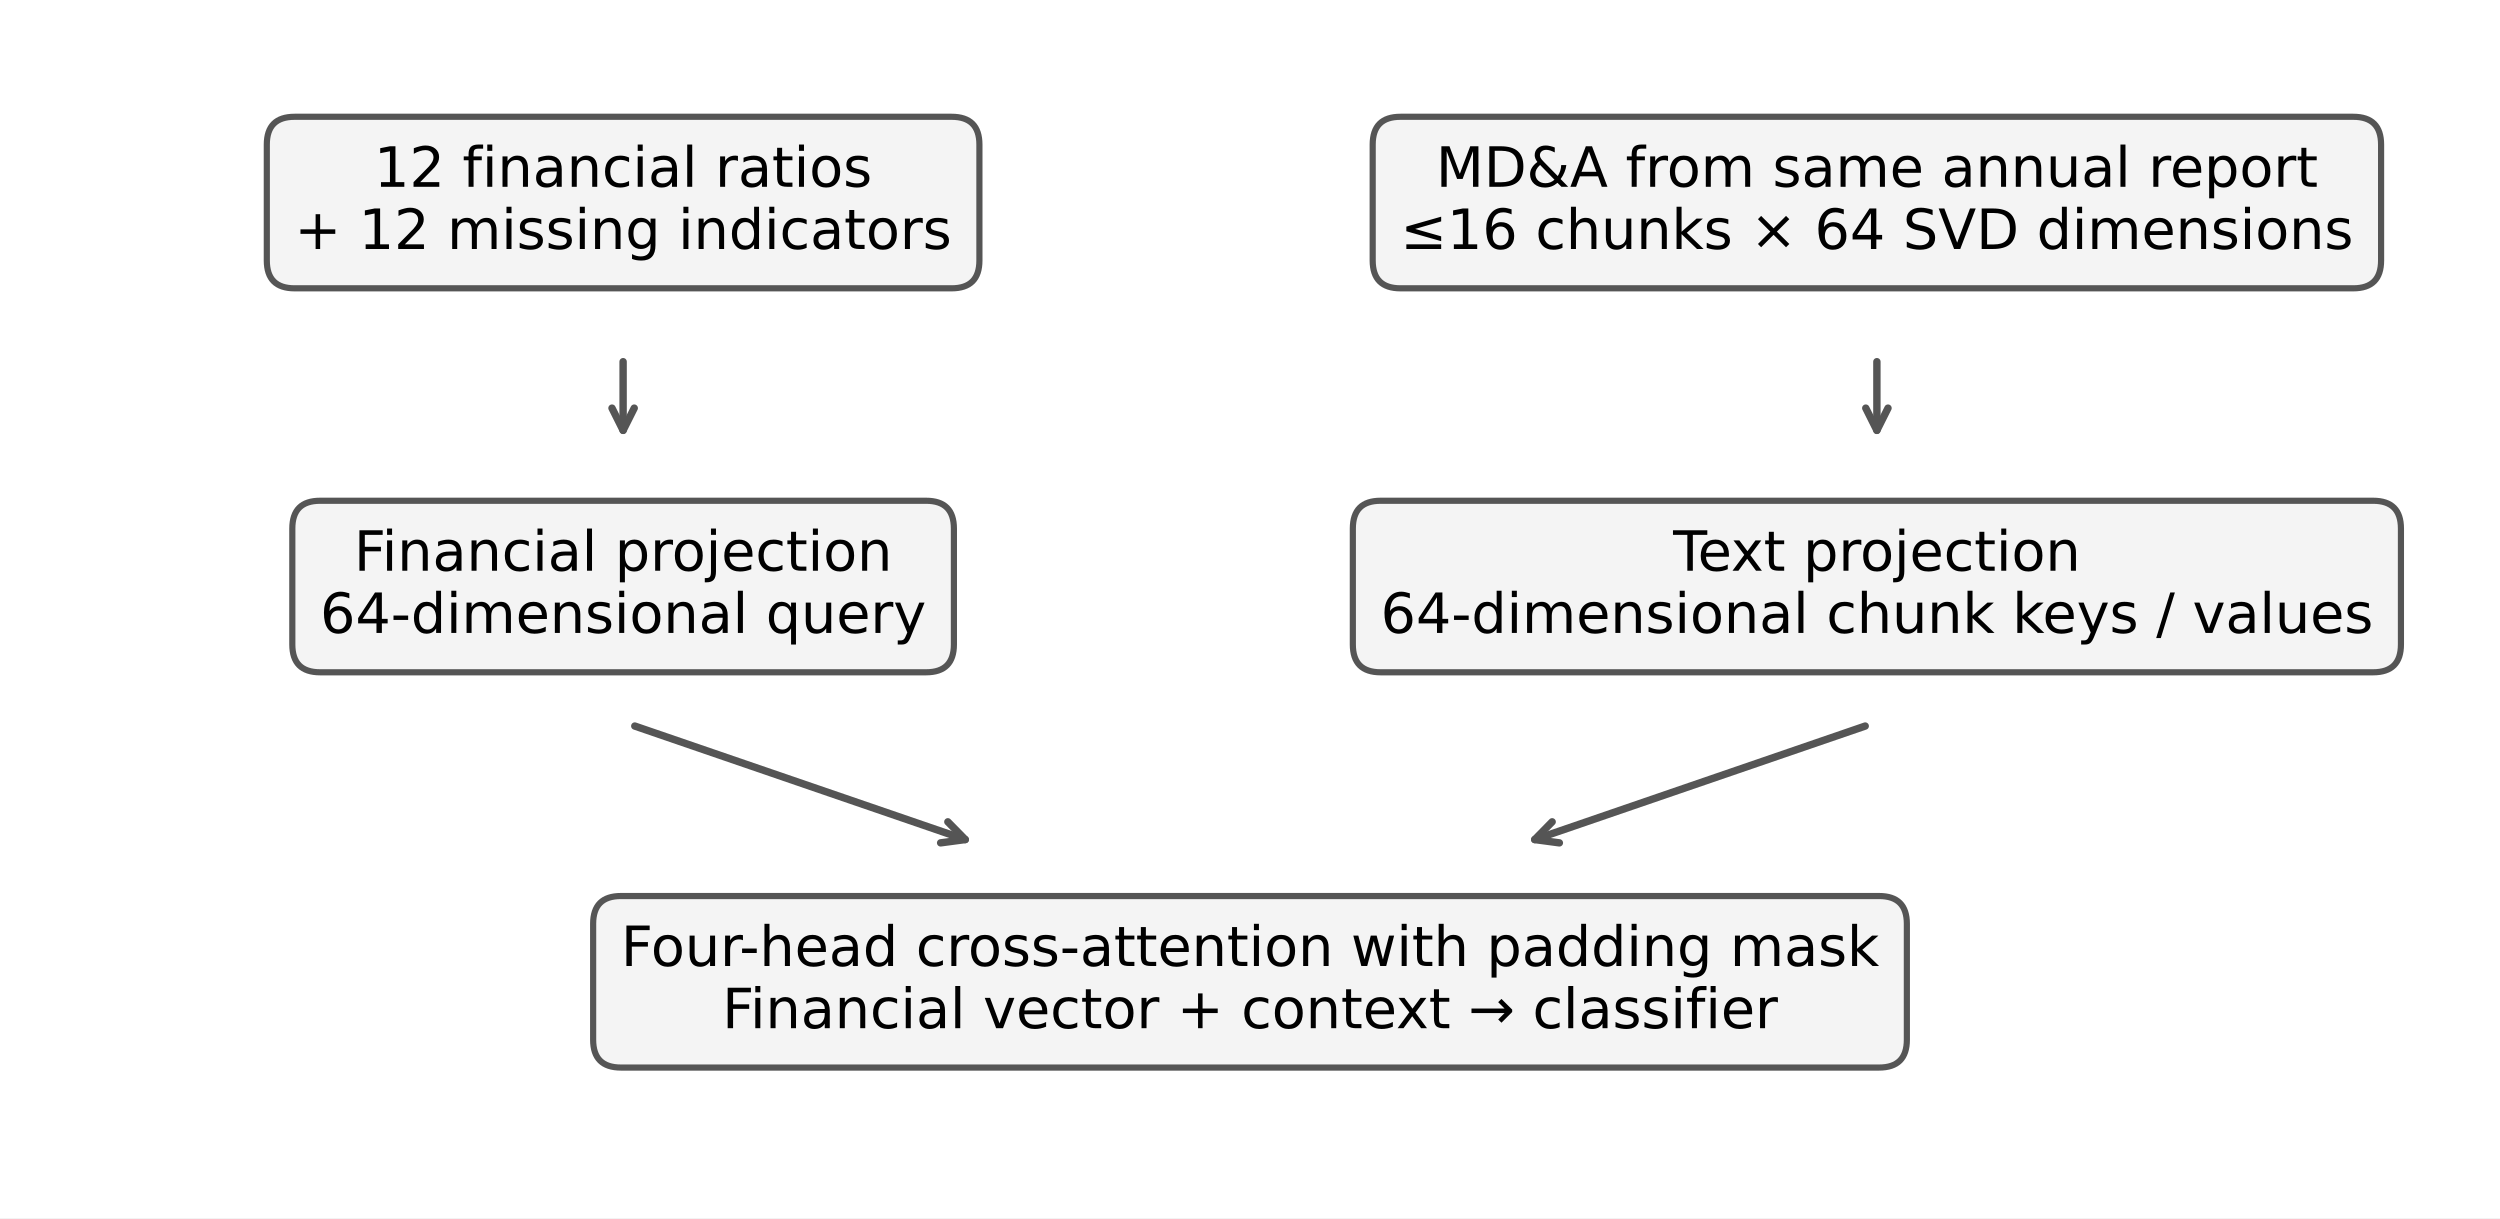
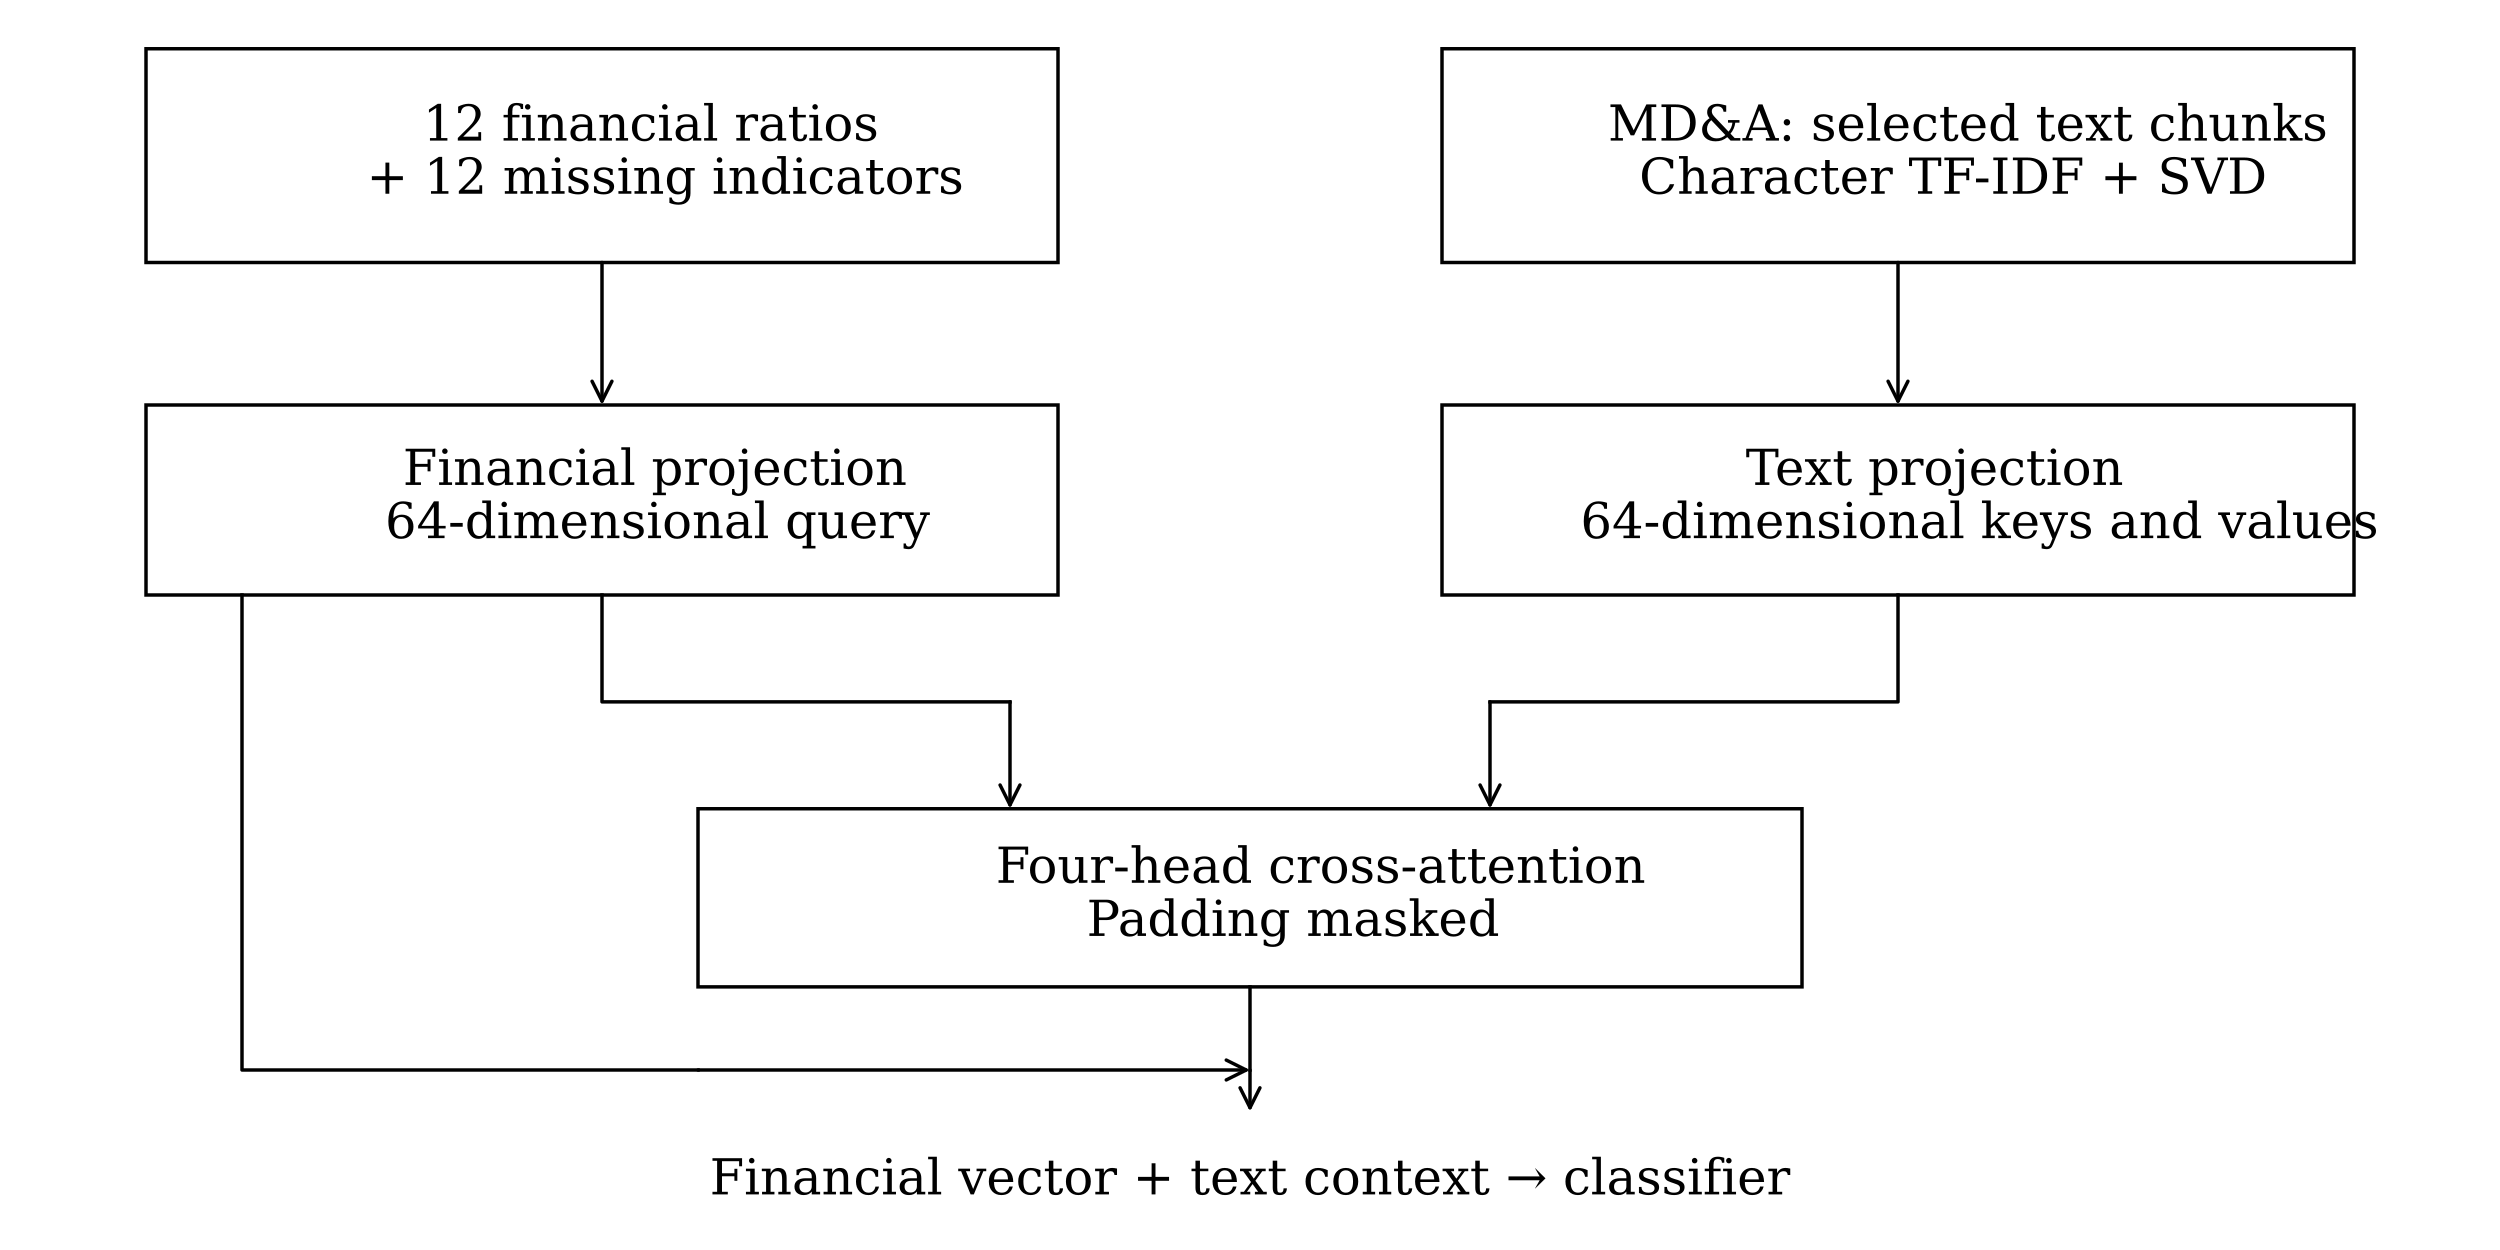
- <svg xmlns="http://www.w3.org/2000/svg" width="405pt" height="197.352pt" viewBox="0 0 405 197.352" version="1.1">
+ <svg xmlns="http://www.w3.org/2000/svg" width="504pt" height="252pt" viewBox="0 0 504 252" version="1.1">
  <defs>
    <style type="text/css">*{stroke-linejoin: round; stroke-linecap: butt}</style>
  </defs>
  <g id="figure_1">
    <g id="patch_1">
-       <path d="M 0 197.352  L 405 197.352  L 405 0  L 0 0  z " style="fill: #ffffff" />
+       <path d="M 0 252  L 504 252  L 504 0  L 0 0  z " style="fill: #ffffff" />
    </g>
    <g id="axes_1">
+       <g id="patch_2">
+         <path d="M 29.434 52.92  L 213.293 52.92  L 213.293 9.828  L 29.434 9.828  z " clip-path="url(#pfca957655b)" style="fill: #ffffff; stroke: #000000; stroke-width: 0.7; stroke-linejoin: miter" />
+       </g>
+       <g id="patch_3">
+         <path d="M 290.707 52.92  L 474.566 52.92  L 474.566 9.828  L 290.707 9.828  z " clip-path="url(#pfca957655b)" style="fill: #ffffff; stroke: #000000; stroke-width: 0.7; stroke-linejoin: miter" />
+       </g>
+       <g id="patch_4">
+         <path d="M 29.434 119.952  L 213.293 119.952  L 213.293 81.648  L 29.434 81.648  z " clip-path="url(#pfca957655b)" style="fill: #ffffff; stroke: #000000; stroke-width: 0.7; stroke-linejoin: miter" />
+       </g>
+       <g id="patch_5">
+         <path d="M 290.707 119.952  L 474.566 119.952  L 474.566 81.648  L 290.707 81.648  z " clip-path="url(#pfca957655b)" style="fill: #ffffff; stroke: #000000; stroke-width: 0.7; stroke-linejoin: miter" />
+       </g>
+       <g id="patch_6">
+         <path d="M 140.717 198.954  L 363.283 198.954  L 363.283 163.044  L 140.717 163.044  z " clip-path="url(#pfca957655b)" style="fill: #ffffff; stroke: #000000; stroke-width: 0.7; stroke-linejoin: miter" />
+       </g>
+       <g id="line2d_1">
+         <path d="M 121.363 119.952  L 121.363 141.498  L 203.616 141.498  " clip-path="url(#pfca957655b)" style="fill: none; stroke: #000000; stroke-width: 0.7; stroke-linecap: square" />
+       </g>
+       <g id="line2d_2">
+         <path d="M 382.637 119.952  L 382.637 141.498  L 300.384 141.498  " clip-path="url(#pfca957655b)" style="fill: none; stroke: #000000; stroke-width: 0.7; stroke-linecap: square" />
+       </g>
+       <g id="line2d_3">
+         <path d="M 48.787 119.952  L 48.787 215.712  L 140.717 215.712  " clip-path="url(#pfca957655b)" style="fill: none; stroke: #000000; stroke-width: 0.7; stroke-linecap: square" />
+       </g>
+       <g id="line2d_4">
+         <path d="M 252 198.954  L 252 215.712  " clip-path="url(#pfca957655b)" style="fill: none; stroke: #000000; stroke-width: 0.7; stroke-linecap: square" />
+       </g>
      <g id="text_1">
-         <g id="patch_2">
-           <path d="M 47.723 46.707  L 154.165 46.707  Q 158.665 46.707 158.665 42.207  L 158.665 23.419  Q 158.665 18.919 154.165 18.919  L 47.723 18.919  Q 43.223 18.919 43.223 23.419  L 43.223 42.207  Q 43.223 46.707 47.723 46.707  z " style="fill: #f4f4f4; stroke: #555555; stroke-linejoin: miter" />
-         </g>
-         <text style="font-size: 9px; font-family: 'DejaVu Sans'" transform="translate(60.60994 30.2577)">12 financial ratios</text>
-         <text style="font-size: 9px; font-family: 'DejaVu Sans'" transform="translate(47.72306 40.33573)">+ 12 missing indicators</text>
+         <text style="font-size: 10px; font-family: 'STIXGeneral', 'DejaVu Serif', serif" transform="translate(85.25773 28.34529)">12 financial ratios</text>
+         <text style="font-size: 10px; font-family: 'STIXGeneral', 'DejaVu Serif', serif" transform="translate(73.90773 39.05271)">+ 12 missing indicators</text>
      </g>
      <g id="text_2">
-         <g id="patch_3">
-           <path d="M 226.876 46.707  L 381.236 46.707  Q 385.736 46.707 385.736 42.207  L 385.736 23.419  Q 385.736 18.919 381.236 18.919  L 226.876 18.919  Q 222.376 18.919 222.376 23.419  L 222.376 42.207  Q 222.376 46.707 226.876 46.707  z " style="fill: #f4f4f4; stroke: #555555; stroke-linejoin: miter" />
-         </g>
-         <text style="font-size: 9px; font-family: 'DejaVu Sans'" transform="translate(232.6136 30.2577)">MD&amp;A from same annual report</text>
-         <text style="font-size: 9px; font-family: 'DejaVu Sans'" transform="translate(226.8761 40.33573)">≤16 chunks × 64 SVD dimensions</text>
+         <text style="font-size: 10px; font-family: 'STIXGeneral', 'DejaVu Serif', serif" transform="translate(324.1696 28.34998)">MD&amp;A: selected text chunks</text>
+         <text style="font-size: 10px; font-family: 'STIXGeneral', 'DejaVu Serif', serif" transform="translate(330.472 39.0574)">Character TF-IDF + SVD</text>
+       </g>
+       <g id="patch_7">
+         <path d="M 121.363 52.92  Q 121.363 67.284 121.363 80.865  " style="fill: none; stroke: #000000; stroke-width: 0.7; stroke-linecap: round" />
+         <path d="M 123.363 76.865  L 121.363 80.865  L 119.363 76.865  " style="fill: none; stroke: #000000; stroke-width: 0.7; stroke-linecap: round" />
+       </g>
+       <g id="patch_8">
+         <path d="M 382.637 52.92  Q 382.637 67.284 382.637 80.865  " style="fill: none; stroke: #000000; stroke-width: 0.7; stroke-linecap: round" />
+         <path d="M 384.637 76.865  L 382.637 80.865  L 380.637 76.865  " style="fill: none; stroke: #000000; stroke-width: 0.7; stroke-linecap: round" />
      </g>
      <g id="text_3">
-         <g id="patch_4">
-           <path d="M 51.855 108.911  L 150.033 108.911  Q 154.533 108.911 154.533 104.411  L 154.533 85.623  Q 154.533 81.123 150.033 81.123  L 51.855 81.123  Q 47.355 81.123 47.355 85.623  L 47.355 104.411  Q 47.355 108.911 51.855 108.911  z " style="fill: #f4f4f4; stroke: #555555; stroke-linejoin: miter" />
-         </g>
-         <text style="font-size: 9px; font-family: 'DejaVu Sans'" transform="translate(57.33619 92.46138)">Financial projection</text>
-         <text style="font-size: 9px; font-family: 'DejaVu Sans'" transform="translate(51.85462 102.5394)">64-dimensional query</text>
+         <text style="font-size: 10px; font-family: 'STIXGeneral', 'DejaVu Serif', serif" transform="translate(81.22804 97.75977)">Financial projection</text>
+         <text style="font-size: 10px; font-family: 'STIXGeneral', 'DejaVu Serif', serif" transform="translate(77.61789 108.4902)">64-dimensional query</text>
      </g>
      <g id="text_4">
-         <g id="patch_5">
-           <path d="M 223.66 108.911  L 384.452 108.911  Q 388.952 108.911 388.952 104.411  L 388.952 85.623  Q 388.952 81.123 384.452 81.123  L 223.66 81.123  Q 219.16 81.123 219.16 85.623  L 219.16 104.411  Q 219.16 108.911 223.66 108.911  z " style="fill: #f4f4f4; stroke: #555555; stroke-linejoin: miter" />
-         </g>
-         <text style="font-size: 9px; font-family: 'DejaVu Sans'" transform="translate(271.0527 92.46138)">Text projection</text>
-         <text style="font-size: 9px; font-family: 'DejaVu Sans'" transform="translate(223.66 102.5394)">64-dimensional chunk keys / values</text>
+         <text style="font-size: 10px; font-family: 'STIXGeneral', 'DejaVu Serif', serif" transform="translate(351.947 97.75977)">Text projection</text>
+         <text style="font-size: 10px; font-family: 'STIXGeneral', 'DejaVu Serif', serif" transform="translate(318.6149 108.4902)">64-dimensional keys and values</text>
      </g>
-       <g id="patch_6">
-         <path d="M 100.944 58.595  Q 100.944 64.827 100.944 69.718  " style="fill: none; stroke: #555555; stroke-width: 1.2; stroke-linecap: round" />
-         <path d="M 102.744 66.118  L 100.944 69.718  L 99.144 66.118  " style="fill: none; stroke: #555555; stroke-width: 1.2; stroke-linecap: round" />
+       <g id="patch_9">
+         <path d="M 203.616 141.498  Q 203.616 152.271 203.616 162.261  " style="fill: none; stroke: #000000; stroke-width: 0.7; stroke-linecap: round" />
+         <path d="M 205.616 158.261  L 203.616 162.261  L 201.616 158.261  " style="fill: none; stroke: #000000; stroke-width: 0.7; stroke-linecap: round" />
      </g>
-       <g id="patch_7">
-         <path d="M 304.056 58.595  Q 304.056 64.827 304.056 69.718  " style="fill: none; stroke: #555555; stroke-width: 1.2; stroke-linecap: round" />
-         <path d="M 305.856 66.118  L 304.056 69.718  L 302.256 66.118  " style="fill: none; stroke: #555555; stroke-width: 1.2; stroke-linecap: round" />
+       <g id="patch_10">
+         <path d="M 300.384 141.498  Q 300.384 152.271 300.384 162.261  " style="fill: none; stroke: #000000; stroke-width: 0.7; stroke-linecap: round" />
+         <path d="M 302.384 158.261  L 300.384 162.261  L 298.384 158.261  " style="fill: none; stroke: #000000; stroke-width: 0.7; stroke-linecap: round" />
      </g>
      <g id="text_5">
-         <g id="patch_8">
-           <path d="M 100.588 172.944  L 304.412 172.944  Q 308.912 172.944 308.912 168.444  L 308.912 149.656  Q 308.912 145.156 304.412 145.156  L 100.588 145.156  Q 96.088 145.156 96.088 149.656  L 96.088 168.444  Q 96.088 172.944 100.588 172.944  z " style="fill: #f4f4f4; stroke: #555555; stroke-linejoin: miter" />
-         </g>
-         <text style="font-size: 9px; font-family: 'DejaVu Sans'" transform="translate(100.5884 156.4946)">Four-head cross-attention with padding mask</text>
-         <text style="font-size: 9px; font-family: 'DejaVu Sans'" transform="translate(116.9923 166.5726)">Financial vector + context → classifier</text>
+         <text style="font-size: 10px; font-family: 'STIXGeneral', 'DejaVu Serif', serif" transform="translate(200.7594 177.9703)">Four-head cross-attention</text>
+         <text style="font-size: 10px; font-family: 'STIXGeneral', 'DejaVu Serif', serif" transform="translate(219.0789 188.6777)">Padding masked</text>
      </g>
-       <g id="patch_9">
-         <path d="M 102.836 117.621  Q 130.238 127.033 156.372 136.01  " style="fill: none; stroke: #555555; stroke-width: 1.2; stroke-linecap: round" />
-         <path d="M 153.552 133.138  L 156.372 136.01  L 152.383 136.543  " style="fill: none; stroke: #555555; stroke-width: 1.2; stroke-linecap: round" />
+       <g id="patch_11">
+         <path d="M 140.717 215.712  Q 196.358 215.712 251.217 215.712  " style="fill: none; stroke: #000000; stroke-width: 0.7; stroke-linecap: round" />
+         <path d="M 247.217 213.712  L 251.217 215.712  L 247.217 217.712  " style="fill: none; stroke: #000000; stroke-width: 0.7; stroke-linecap: round" />
      </g>
-       <g id="patch_10">
-         <path d="M 302.164 117.621  Q 274.762 127.033 248.628 136.01  " style="fill: none; stroke: #555555; stroke-width: 1.2; stroke-linecap: round" />
-         <path d="M 252.617 136.543  L 248.628 136.01  L 251.448 133.138  " style="fill: none; stroke: #555555; stroke-width: 1.2; stroke-linecap: round" />
+       <g id="patch_12">
+         <path d="M 252 215.712  Q 252 219.901 252 223.308  " style="fill: none; stroke: #000000; stroke-width: 0.7; stroke-linecap: round" />
+         <path d="M 254 219.308  L 252 223.308  L 250 219.308  " style="fill: none; stroke: #000000; stroke-width: 0.7; stroke-linecap: round" />
+       </g>
+       <g id="text_6">
+         <text style="font-size: 10px; font-family: 'STIXGeneral', 'DejaVu Serif', serif; text-anchor: middle" x="252" y="240.785" transform="rotate(-0 252 240.7847)">Financial vector + text context → classifier</text>
      </g>
    </g>
  </g>
+   <defs>
+     <clipPath id="pfca957655b">
+       <rect x="10.08" y="5.04" width="483.84" height="239.4" />
+     </clipPath>
+   </defs>
</svg>
